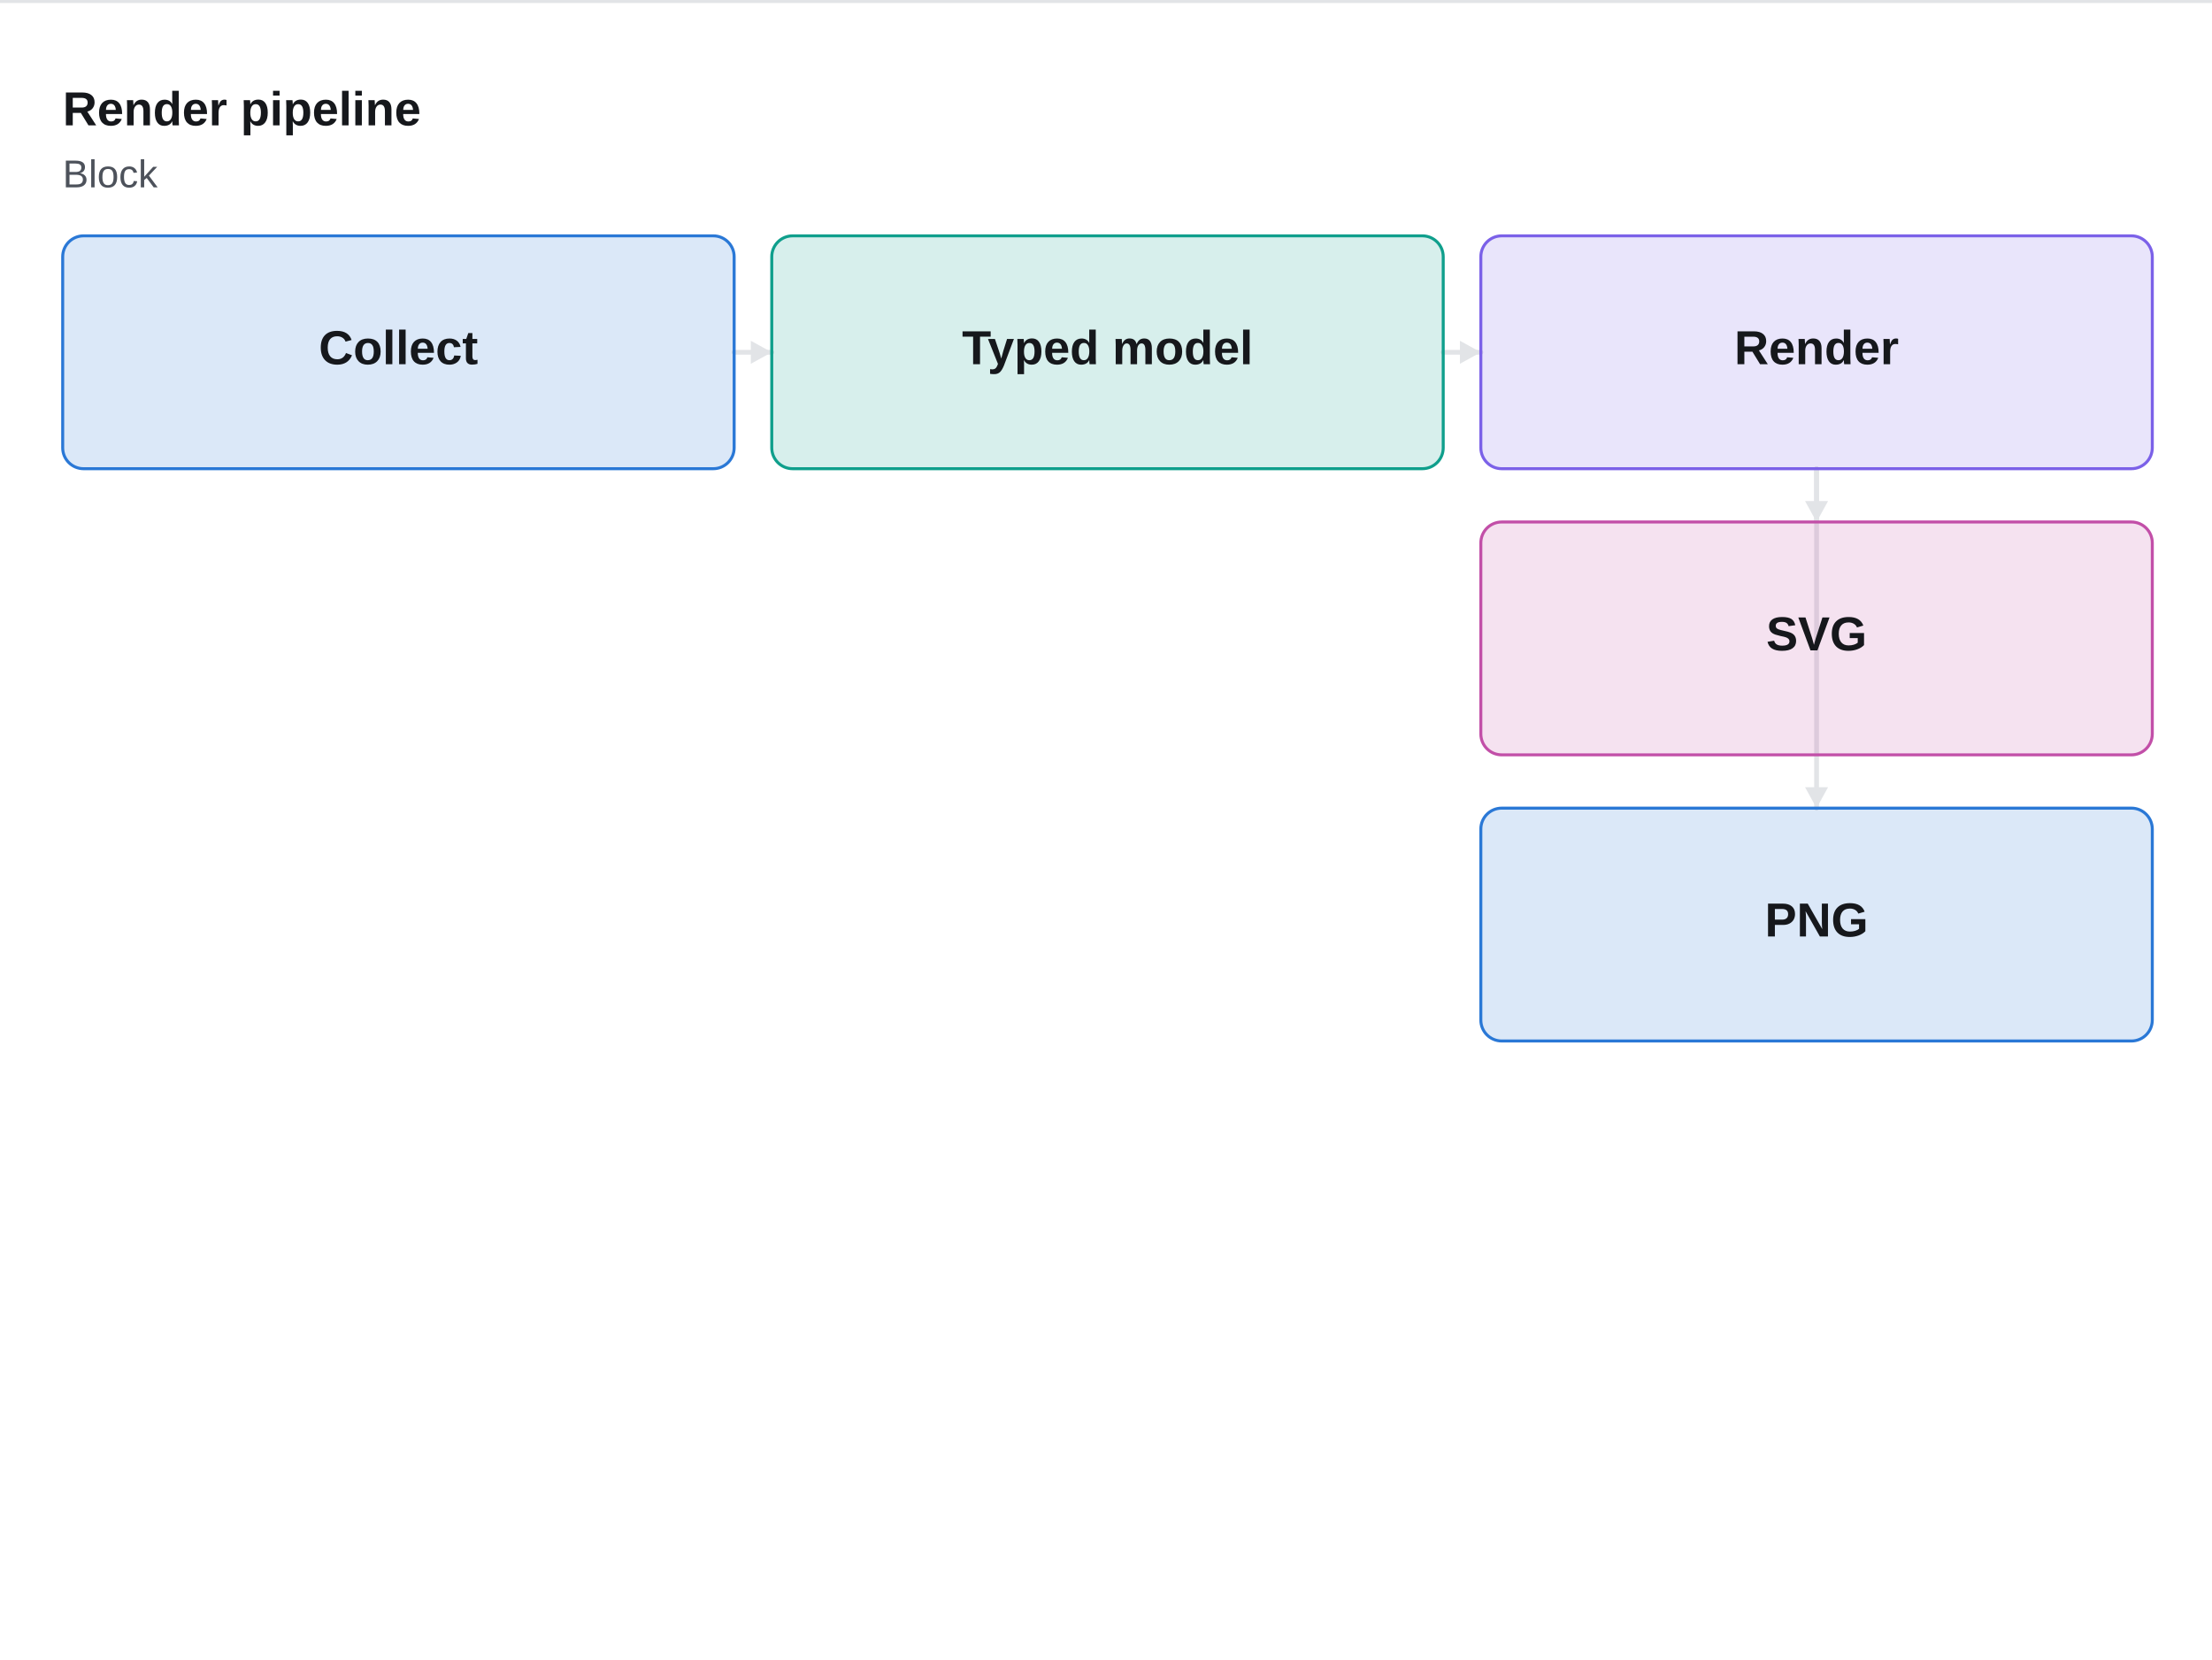
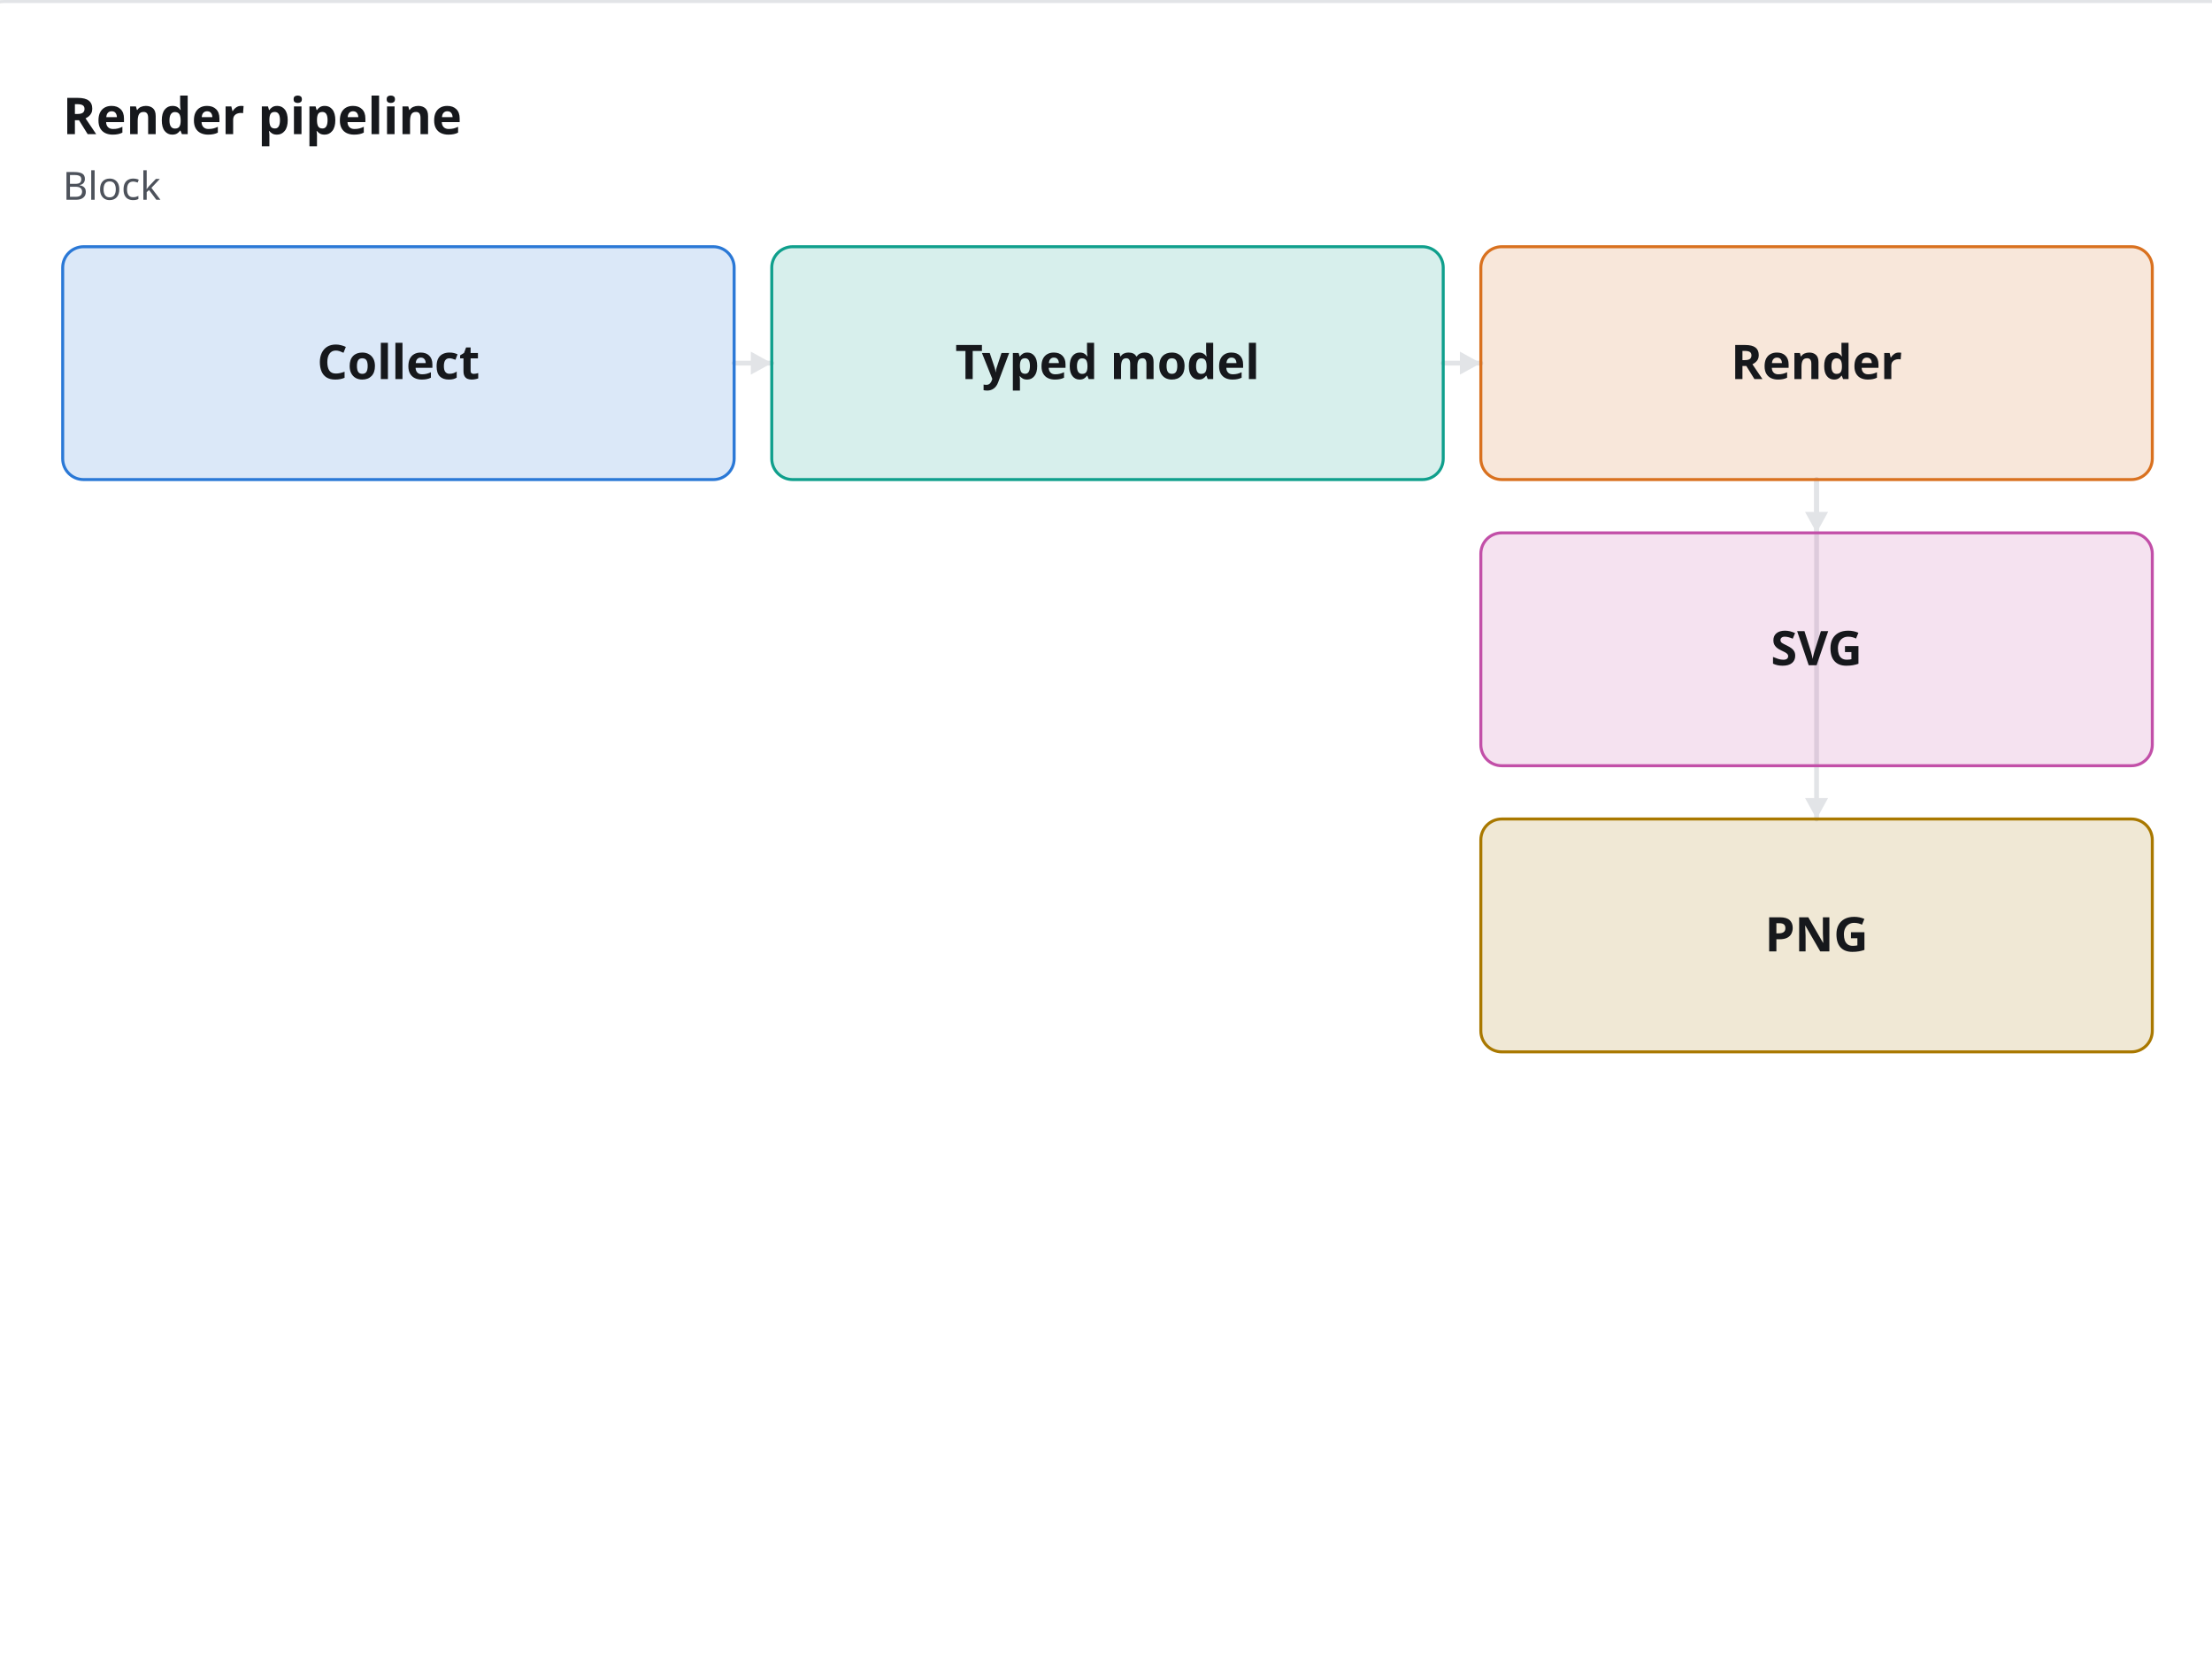
- <svg xmlns="http://www.w3.org/2000/svg" id="cfx-visual-10cdaafa" width="741" height="556" viewBox="9 0 741 555.8" role="img" aria-labelledby="cfx-visual-10cdaafa-title cfx-visual-10cdaafa-desc" preserveAspectRatio="xMidYMid meet" shape-rendering="geometricPrecision" text-rendering="geometricPrecision" data-cfx-look="graphite" style="max-width:100%;height:auto;display:block" data-cfx-label-layout="measured" data-cfx-label-count="7" data-cfx-label-dropped="0">
+ <svg xmlns="http://www.w3.org/2000/svg" id="cfx-visual-e352cb96" width="741" height="556" viewBox="9 0 741 555.8" role="img" aria-labelledby="cfx-visual-e352cb96-title cfx-visual-e352cb96-desc" preserveAspectRatio="xMidYMid meet" shape-rendering="geometricPrecision" text-rendering="geometricPrecision" data-cfx-look="graphite" style="max-width:100%;height:auto;display:block" data-cfx-label-layout="measured" data-cfx-label-count="7" data-cfx-label-dropped="0">
  <defs>
-     <style>#cfx-visual-10cdaafa .cfx-guide-stroke,#cfx-visual-10cdaafa .cfx-premium-stroke{vector-effect:non-scaling-stroke;shape-rendering:geometricPrecision}#cfx-visual-10cdaafa text{text-rendering:geometricPrecision;-webkit-font-smoothing:antialiased}</style>
-     <clipPath id="cfx-visual-10cdaafa-visualCardClip">
-       <rect x="0" y="0" width="760" height="570" rx="3" />
+     <style>#cfx-visual-e352cb96 .cfx-guide-stroke,#cfx-visual-e352cb96 .cfx-premium-stroke{vector-effect:non-scaling-stroke;shape-rendering:geometricPrecision}#cfx-visual-e352cb96 text{text-rendering:geometricPrecision;-webkit-font-smoothing:antialiased}</style>
+     <clipPath id="cfx-visual-e352cb96-visualCardClip">
+       <rect x="0" y="0" width="760" height="570" rx="10" />
    </clipPath>
  </defs>
  <rect data-cfx-role="visual-background" width="100%" height="100%" fill="#F2F3F4" />
-   <rect data-cfx-role="visual-card" class="cfx-guide-stroke" x="0.5" y="0.5" width="759" height="569" rx="3" fill="#FFFFFF" stroke="#E2E4E7" />
-   <text data-cfx-role="visual-title" x="30" y="42" fill="#16181C" font-family="Calibri, Carlito, Segoe UI, Arial, system-ui, sans-serif" font-size="16" font-weight="700" data-cfx-label-original="Render pipeline" data-cfx-label-status="placed" data-cfx-label-x="30" data-cfx-label-y="30" data-cfx-label-width="105.016" data-cfx-label-height="16">Render pipeline</text>
-   <text data-cfx-role="visual-subtitle" x="30" y="62.75" fill="#4D525B" font-family="Calibri, Carlito, Segoe UI, Arial, system-ui, sans-serif" font-size="13" data-cfx-label-original="Block" data-cfx-label-status="placed" data-cfx-label-x="30" data-cfx-label-y="53" data-cfx-label-width="28.317" data-cfx-label-height="13">Block</text>
-   <line data-cfx-role="block-layout-edge" data-source-id="collect" data-target-id="model" x1="254.933" y1="118" x2="267.533" y2="118" stroke="#E2E4E7" stroke-width="1.6" stroke-linecap="round" />
-   <path data-cfx-role="block-layout-edge-arrow" d="M 267.533 118 L 260.523 121.854 L 260.523 114.146 Z" fill="#E2E4E7" />
-   <line data-cfx-role="block-layout-edge" data-source-id="model" data-target-id="render" x1="492.467" y1="118" x2="505.067" y2="118" stroke="#E2E4E7" stroke-width="1.6" stroke-linecap="round" />
-   <path data-cfx-role="block-layout-edge-arrow" d="M 505.067 118 L 498.056 121.854 L 498.056 114.146 Z" fill="#E2E4E7" />
-   <line data-cfx-role="block-layout-edge" data-source-id="render" data-target-id="svg" x1="617.533" y1="157" x2="617.533" y2="174.85" stroke="#E2E4E7" stroke-width="1.6" stroke-linecap="round" />
-   <path data-cfx-role="block-layout-edge-arrow" d="M 617.533 174.85 L 613.679 167.84 L 621.387 167.84 Z" fill="#E2E4E7" />
-   <line data-cfx-role="block-layout-edge" data-source-id="render" data-target-id="png" x1="617.533" y1="157" x2="617.533" y2="270.7" stroke="#E2E4E7" stroke-width="1.6" stroke-linecap="round" />
-   <path data-cfx-role="block-layout-edge-arrow" d="M 617.533 270.7 L 613.679 263.69 L 621.387 263.69 Z" fill="#E2E4E7" />
-   <rect data-cfx-role="block-layout-node" data-block-id="collect" x="30" y="79" width="224.933" height="78" rx="7" fill="rgba(42,120,214,0.165)" stroke="#2A78D6" />
-   <text data-cfx-role="block-layout-node-label" x="142.467" y="122" text-anchor="middle" fill="#16181C" font-family="Calibri, Carlito, Segoe UI, Arial, system-ui, sans-serif" font-size="16" font-weight="700" data-cfx-label-original="Collect" data-cfx-label-status="placed" data-cfx-label-x="119.854" data-cfx-label-y="110" data-cfx-label-width="45.227" data-cfx-label-height="16">Collect</text>
-   <rect data-cfx-role="block-layout-node" data-block-id="model" x="267.533" y="79" width="224.933" height="78" rx="7" fill="rgba(15,159,140,0.165)" stroke="#0F9F8C" />
-   <text data-cfx-role="block-layout-node-label" x="380" y="122" text-anchor="middle" fill="#16181C" font-family="Calibri, Carlito, Segoe UI, Arial, system-ui, sans-serif" font-size="16" font-weight="700" data-cfx-label-original="Typed model" data-cfx-label-status="placed" data-cfx-label-x="336.984" data-cfx-label-y="110" data-cfx-label-width="86.031" data-cfx-label-height="16">Typed model</text>
-   <rect data-cfx-role="block-layout-node" data-block-id="render" x="505.067" y="79" width="224.933" height="78" rx="7" fill="rgba(123,97,232,0.165)" stroke="#7B61E8" />
-   <text data-cfx-role="block-layout-node-label" x="617.533" y="122" text-anchor="middle" fill="#16181C" font-family="Calibri, Carlito, Segoe UI, Arial, system-ui, sans-serif" font-size="16" font-weight="700" data-cfx-label-original="Render" data-cfx-label-status="placed" data-cfx-label-x="593.662" data-cfx-label-y="110" data-cfx-label-width="47.742" data-cfx-label-height="16">Render</text>
-   <rect data-cfx-role="block-layout-node" data-block-id="svg" x="505.067" y="174.85" width="224.933" height="78" rx="7" fill="rgba(194,79,168,0.165)" stroke="#C24FA8" />
-   <text data-cfx-role="block-layout-node-label" x="617.533" y="217.85" text-anchor="middle" fill="#16181C" font-family="Calibri, Carlito, Segoe UI, Arial, system-ui, sans-serif" font-size="16" font-weight="700" data-cfx-label-original="SVG" data-cfx-label-status="placed" data-cfx-label-x="604.142" data-cfx-label-y="205.85" data-cfx-label-width="26.781" data-cfx-label-height="16">SVG</text>
-   <rect data-cfx-role="block-layout-node" data-block-id="png" x="505.067" y="270.7" width="224.933" height="78" rx="7" fill="rgba(42,120,214,0.165)" stroke="#2A78D6" />
-   <text data-cfx-role="block-layout-node-label" x="617.533" y="313.7" text-anchor="middle" fill="#16181C" font-family="Calibri, Carlito, Segoe UI, Arial, system-ui, sans-serif" font-size="16" font-weight="700" data-cfx-label-original="PNG" data-cfx-label-status="placed" data-cfx-label-x="602.908" data-cfx-label-y="301.7" data-cfx-label-width="29.25" data-cfx-label-height="16">PNG</text>
+   <rect data-cfx-role="visual-card" class="cfx-guide-stroke" x="0.5" y="0.5" width="759" height="569" rx="10" fill="#FFFFFF" stroke="#E2E4E7" />
+   <text data-cfx-role="visual-title" x="30" y="44.926" fill="#16181C" font-family="Archivo, &quot;Segoe UI Variable Text&quot;, &quot;Segoe UI&quot;, system-ui, -apple-system, sans-serif" font-size="17" font-weight="700" data-cfx-label-original="Render pipeline" data-cfx-label-status="placed" data-cfx-label-x="30" data-cfx-label-y="30" data-cfx-label-width="126.46" data-cfx-label-height="18.496">Render pipeline</text>
+   <text data-cfx-role="visual-subtitle" x="30" y="66.91" fill="#4D525B" font-family="Archivo, &quot;Segoe UI Variable Text&quot;, &quot;Segoe UI&quot;, system-ui, -apple-system, sans-serif" font-size="13" data-cfx-label-original="Block" data-cfx-label-status="placed" data-cfx-label-x="30" data-cfx-label-y="55.496" data-cfx-label-width="32.838" data-cfx-label-height="14.144">Block</text>
+   <line data-cfx-role="block-layout-edge" data-source-id="collect" data-target-id="model" x1="254.933" y1="121.64" x2="267.533" y2="121.64" stroke="#E2E4E7" stroke-width="1.6" stroke-linecap="round" />
+   <path data-cfx-role="block-layout-edge-arrow" d="M 267.533 121.64 L 260.523 125.494 L 260.523 117.786 Z" fill="#E2E4E7" />
+   <line data-cfx-role="block-layout-edge" data-source-id="model" data-target-id="render" x1="492.467" y1="121.64" x2="505.067" y2="121.64" stroke="#E2E4E7" stroke-width="1.6" stroke-linecap="round" />
+   <path data-cfx-role="block-layout-edge-arrow" d="M 505.067 121.64 L 498.056 125.494 L 498.056 117.786 Z" fill="#E2E4E7" />
+   <line data-cfx-role="block-layout-edge" data-source-id="render" data-target-id="svg" x1="617.533" y1="160.64" x2="617.533" y2="178.49" stroke="#E2E4E7" stroke-width="1.6" stroke-linecap="round" />
+   <path data-cfx-role="block-layout-edge-arrow" d="M 617.533 178.49 L 613.679 171.48 L 621.387 171.48 Z" fill="#E2E4E7" />
+   <line data-cfx-role="block-layout-edge" data-source-id="render" data-target-id="png" x1="617.533" y1="160.64" x2="617.533" y2="274.34" stroke="#E2E4E7" stroke-width="1.6" stroke-linecap="round" />
+   <path data-cfx-role="block-layout-edge-arrow" d="M 617.533 274.34 L 613.679 267.33 L 621.387 267.33 Z" fill="#E2E4E7" />
+   <rect data-cfx-role="block-layout-node" data-block-id="collect" x="30" y="82.64" width="224.933" height="78" rx="7" fill="rgba(42,120,214,0.165)" stroke="#2A78D6" />
+   <text data-cfx-role="block-layout-node-label" x="142.467" y="126.984" text-anchor="middle" fill="#16181C" font-family="Archivo, &quot;Segoe UI Variable Text&quot;, &quot;Segoe UI&quot;, system-ui, -apple-system, sans-serif" font-size="16" font-weight="700" data-cfx-label-original="Collect" data-cfx-label-status="placed" data-cfx-label-x="115.435" data-cfx-label-y="112.936" data-cfx-label-width="54.064" data-cfx-label-height="17.408">Collect</text>
+   <rect data-cfx-role="block-layout-node" data-block-id="model" x="267.533" y="82.64" width="224.933" height="78" rx="7" fill="rgba(15,159,140,0.165)" stroke="#0F9F8C" />
+   <text data-cfx-role="block-layout-node-label" x="380" y="126.984" text-anchor="middle" fill="#16181C" font-family="Archivo, &quot;Segoe UI Variable Text&quot;, &quot;Segoe UI&quot;, system-ui, -apple-system, sans-serif" font-size="16" font-weight="700" data-cfx-label-original="Typed model" data-cfx-label-status="placed" data-cfx-label-x="331.047" data-cfx-label-y="112.936" data-cfx-label-width="97.907" data-cfx-label-height="17.408">Typed model</text>
+   <rect data-cfx-role="block-layout-node" data-block-id="render" x="505.067" y="82.64" width="224.933" height="78" rx="7" fill="rgba(217,113,31,0.165)" stroke="#D9711F" />
+   <text data-cfx-role="block-layout-node-label" x="617.533" y="126.984" text-anchor="middle" fill="#16181C" font-family="Archivo, &quot;Segoe UI Variable Text&quot;, &quot;Segoe UI&quot;, system-ui, -apple-system, sans-serif" font-size="16" font-weight="700" data-cfx-label-original="Render" data-cfx-label-status="placed" data-cfx-label-x="589.726" data-cfx-label-y="112.936" data-cfx-label-width="55.613" data-cfx-label-height="17.408">Render</text>
+   <rect data-cfx-role="block-layout-node" data-block-id="svg" x="505.067" y="178.49" width="224.933" height="78" rx="7" fill="rgba(194,79,168,0.165)" stroke="#C24FA8" />
+   <text data-cfx-role="block-layout-node-label" x="617.533" y="222.834" text-anchor="middle" fill="#16181C" font-family="Archivo, &quot;Segoe UI Variable Text&quot;, &quot;Segoe UI&quot;, system-ui, -apple-system, sans-serif" font-size="16" font-weight="700" data-cfx-label-original="SVG" data-cfx-label-status="placed" data-cfx-label-x="600.262" data-cfx-label-y="208.786" data-cfx-label-width="34.543" data-cfx-label-height="17.408">SVG</text>
+   <rect data-cfx-role="block-layout-node" data-block-id="png" x="505.067" y="274.34" width="224.933" height="78" rx="7" fill="rgba(169,120,0,0.165)" stroke="#A97800" />
+   <text data-cfx-role="block-layout-node-label" x="617.533" y="318.684" text-anchor="middle" fill="#16181C" font-family="Archivo, &quot;Segoe UI Variable Text&quot;, &quot;Segoe UI&quot;, system-ui, -apple-system, sans-serif" font-size="16" font-weight="700" data-cfx-label-original="PNG" data-cfx-label-status="placed" data-cfx-label-x="599.637" data-cfx-label-y="304.636" data-cfx-label-width="35.792" data-cfx-label-height="17.408">PNG</text>
</svg>
